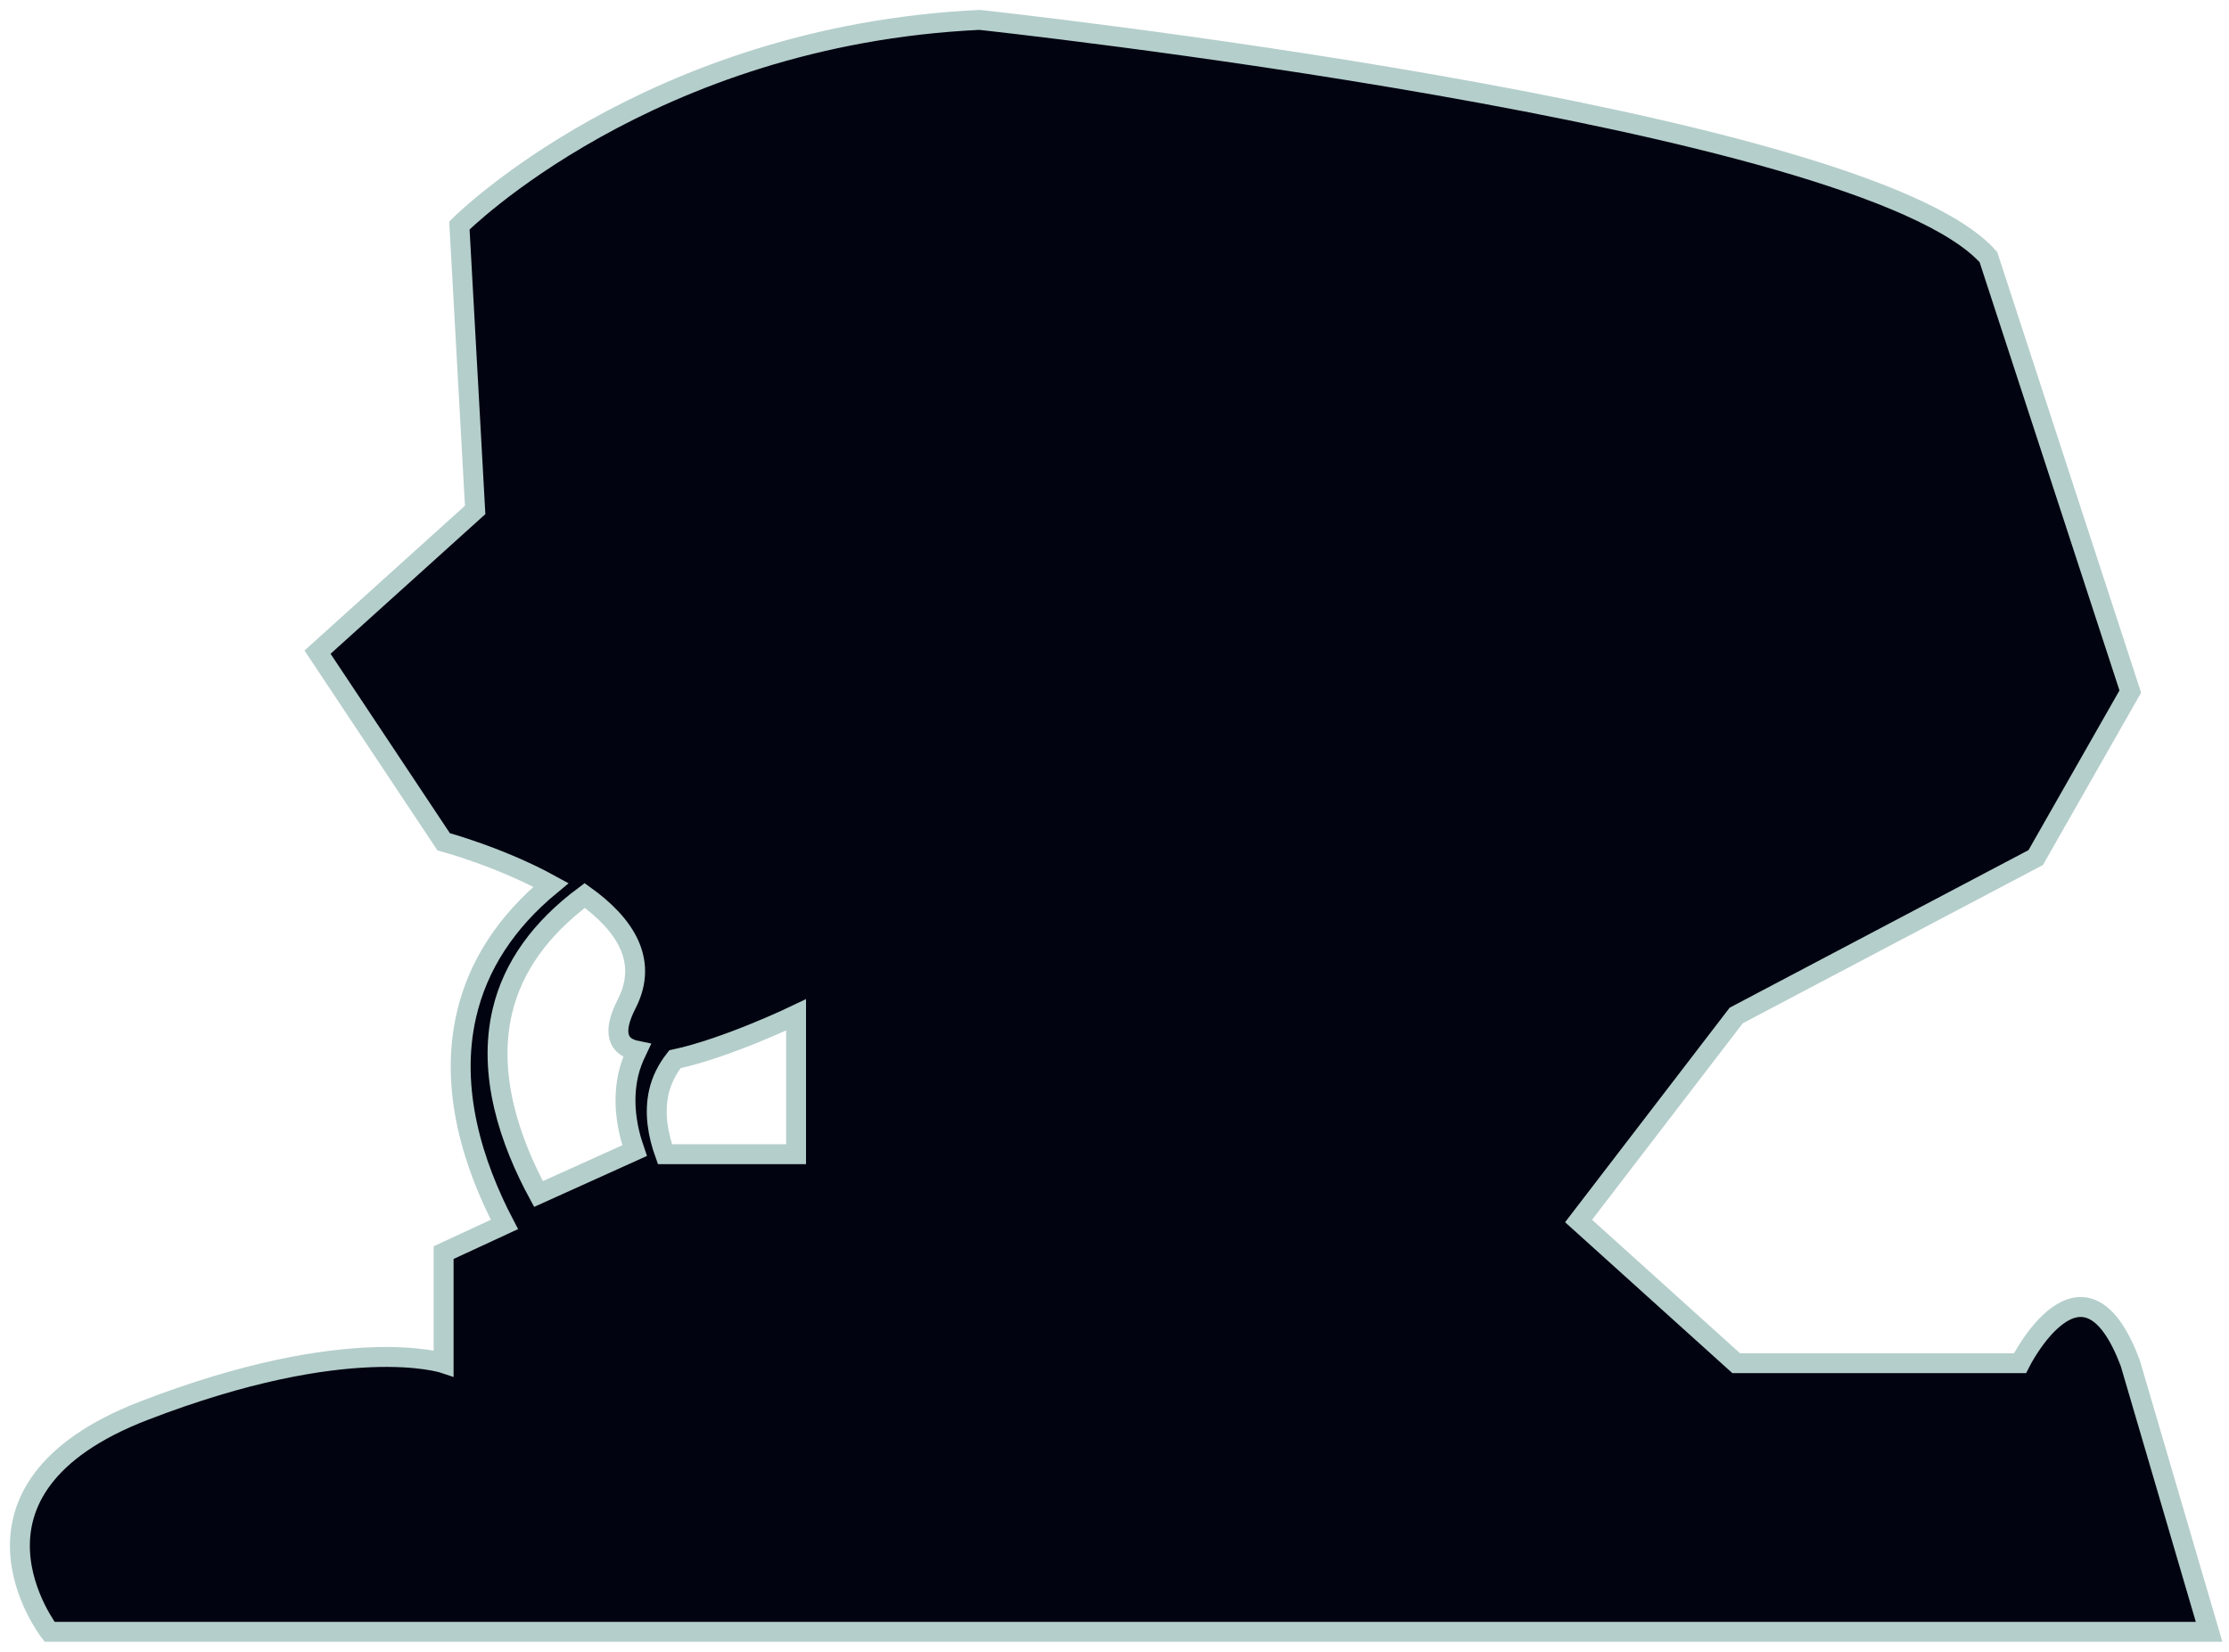
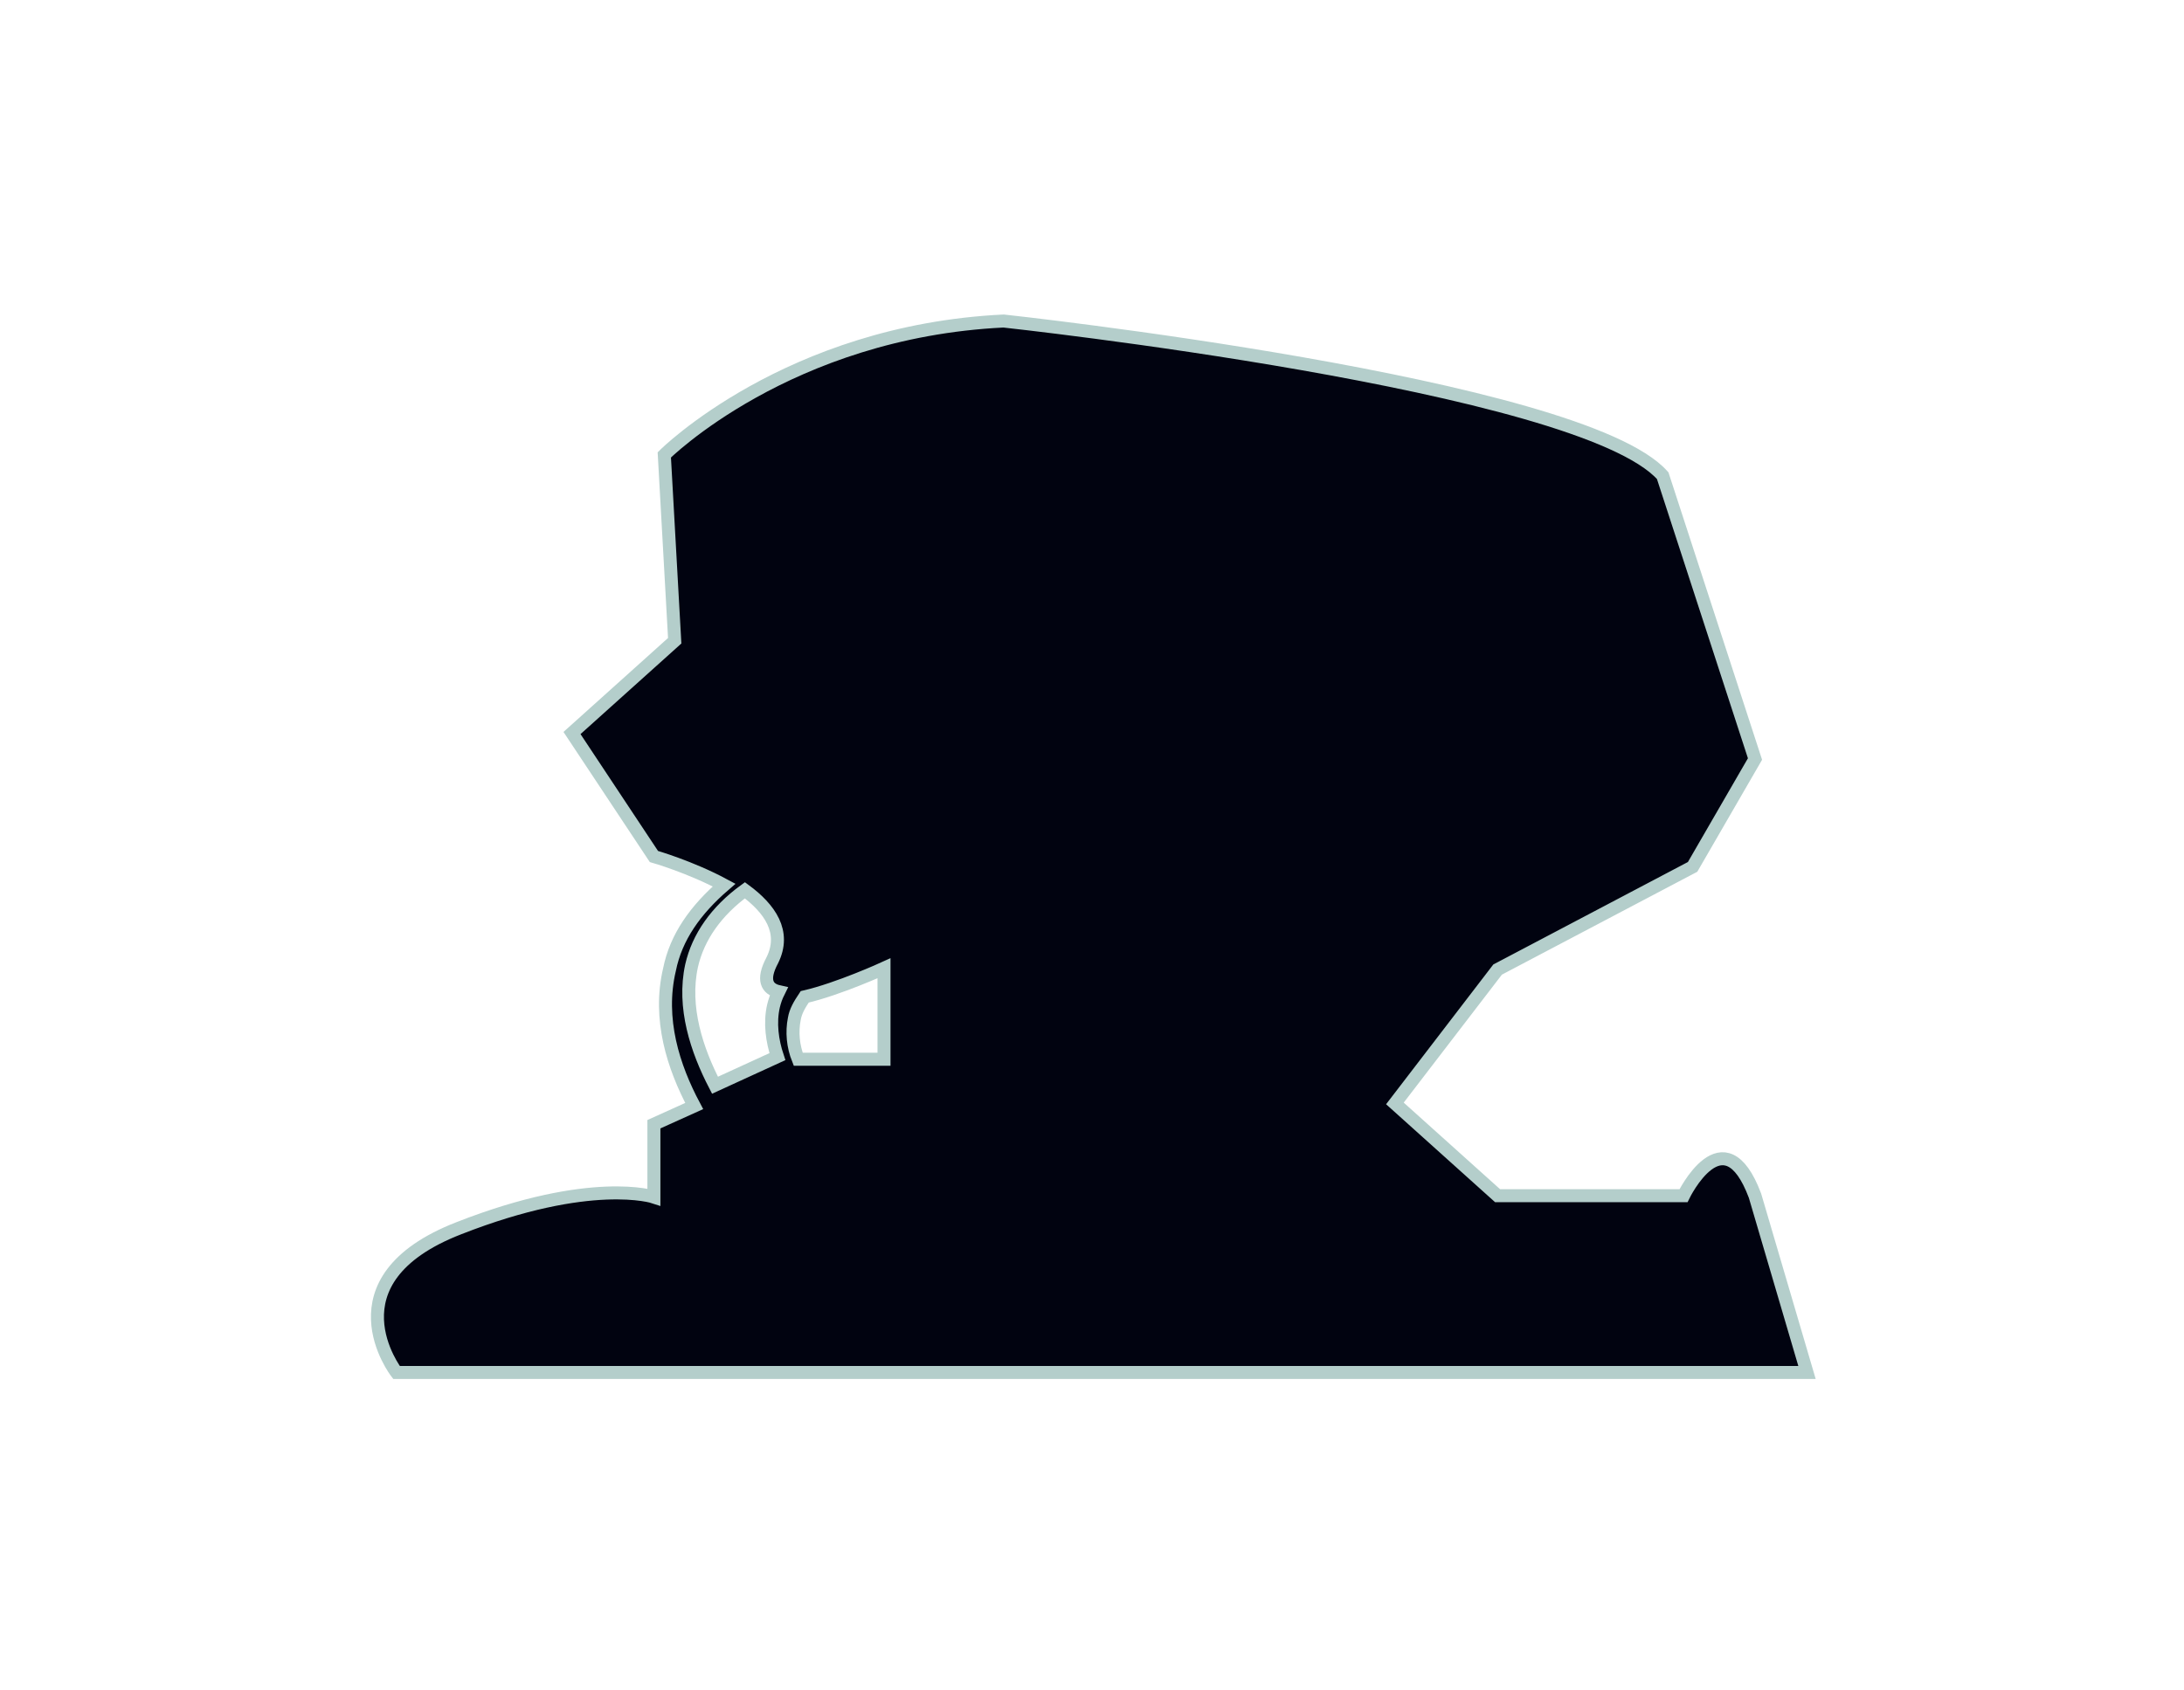
- <svg xmlns="http://www.w3.org/2000/svg" width="112px" height="83px" viewBox="0 0 112 83" version="1.1">
-   <g id="Page-1" stroke="none" stroke-width="1" fill="none" fill-rule="evenodd">
-     <g id="characters" transform="translate(-56, -600)" fill="#010310" stroke="#B4CECB">
-       <path d="M96,658 L89.412,658 C89.055,657.009 88.87,655.927 89.104,654.882 C89.238,654.288 89.514,653.738 89.912,653.228 C92.55,652.661 96,651 96,651 L96,658 Z M81.243,650.809 C81.766,648.595 83.156,646.654 85.381,645 C87.324,646.392 88.625,648.222 87.492,650.437 C86.719,651.946 87.08,652.617 88,652.803 C87.826,653.167 87.677,653.542 87.584,653.937 C87.268,655.277 87.468,656.613 87.887,657.819 L83.057,660 C81.612,657.331 80.486,654.008 81.243,650.809 Z M163.04,668.502 C160.664,662.149 157.496,668.502 157.496,668.502 L143.239,668.502 L135.318,661.356 L143.239,651.029 L158.288,643.093 L163.04,634.751 L155.911,612.92 C149.575,605.774 105.221,601 105.221,601 C88.588,601.784 79.083,611.332 79.083,611.332 L79.875,625.624 L71.955,632.771 L78.291,642.299 C78.291,642.299 81.111,643.055 83.683,644.47 C81.435,646.326 80.012,648.507 79.437,651.002 C78.571,654.755 79.78,658.533 81.346,661.53 L78.291,662.944 L78.291,668.502 C78.291,668.502 73.538,666.913 63.243,670.884 C52.946,674.854 58.491,682 58.491,682 L93.34,682 L167,682 L163.04,668.502 Z" id="suspect-5" />
+ <svg xmlns="http://www.w3.org/2000/svg" version="1.1" id="Layer_1" x="0px" y="0px" viewBox="0 0 168 130" style="enable-background:new 0 0 168 130;" xml:space="preserve">
+   <style type="text/css">
+ 	.st0{fill-rule:evenodd;clip-rule:evenodd;fill:#010310;stroke:#B4CECB;}
+ </style>
+   <g id="Page-1">
+     <g id="characters" transform="translate(-56, -600)">
+       <path id="suspect-5" class="st0" d="M124,681.5h-6.6c-0.4-1-0.5-2.1-0.3-3.1c0.1-0.6,0.4-1.1,0.8-1.7c2.6-0.6,6.1-2.2,6.1-2.2    V681.5z M109.2,674.3c0.5-2.2,1.9-4.2,4.1-5.8c1.9,1.4,3.2,3.2,2.1,5.4c-0.8,1.5-0.4,2.2,0.5,2.4c-0.2,0.4-0.3,0.7-0.4,1.1    c-0.3,1.3-0.1,2.7,0.3,3.9l-4.8,2.2C109.6,680.8,108.5,677.5,109.2,674.3z M191,692c-2.4-6.4-5.5,0-5.5,0h-14.3l-7.9-7.1l7.9-10.3    l15-7.9l4.8-8.3l-7.1-21.8c-6.3-7.1-50.7-11.9-50.7-11.9c-16.6,0.8-26.1,10.3-26.1,10.3l0.8,14.3l-7.9,7.1l6.3,9.5    c0,0,2.8,0.8,5.4,2.2c-2.2,1.9-3.7,4-4.2,6.5c-0.9,3.8,0.3,7.5,1.9,10.5l-3.1,1.4v5.6c0,0-4.8-1.6-15,2.4    c-10.3,4-4.8,11.1-4.8,11.1h34.8H195L191,692z" />
    </g>
  </g>
</svg>
